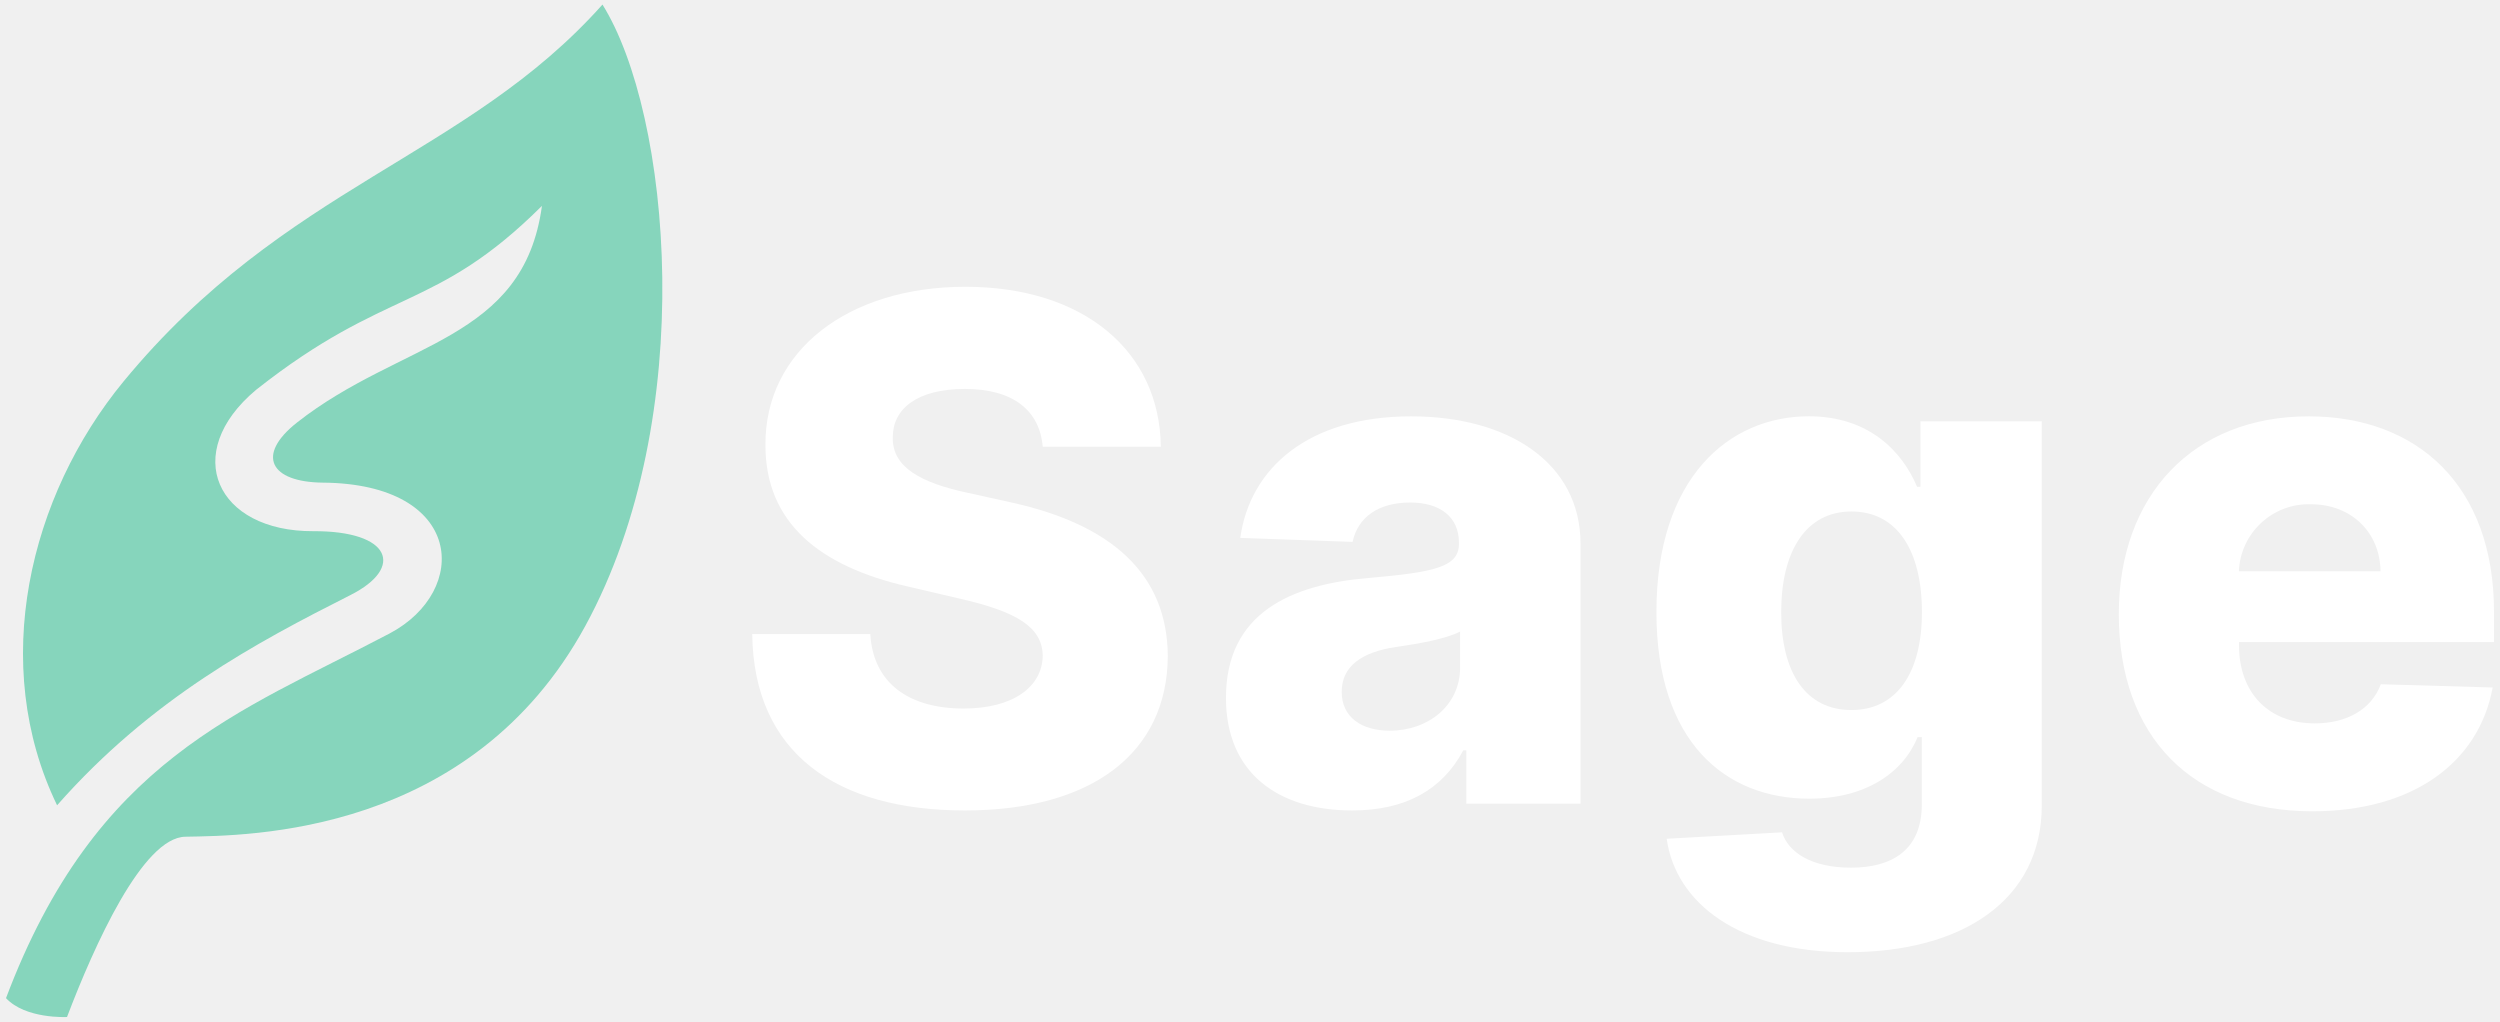
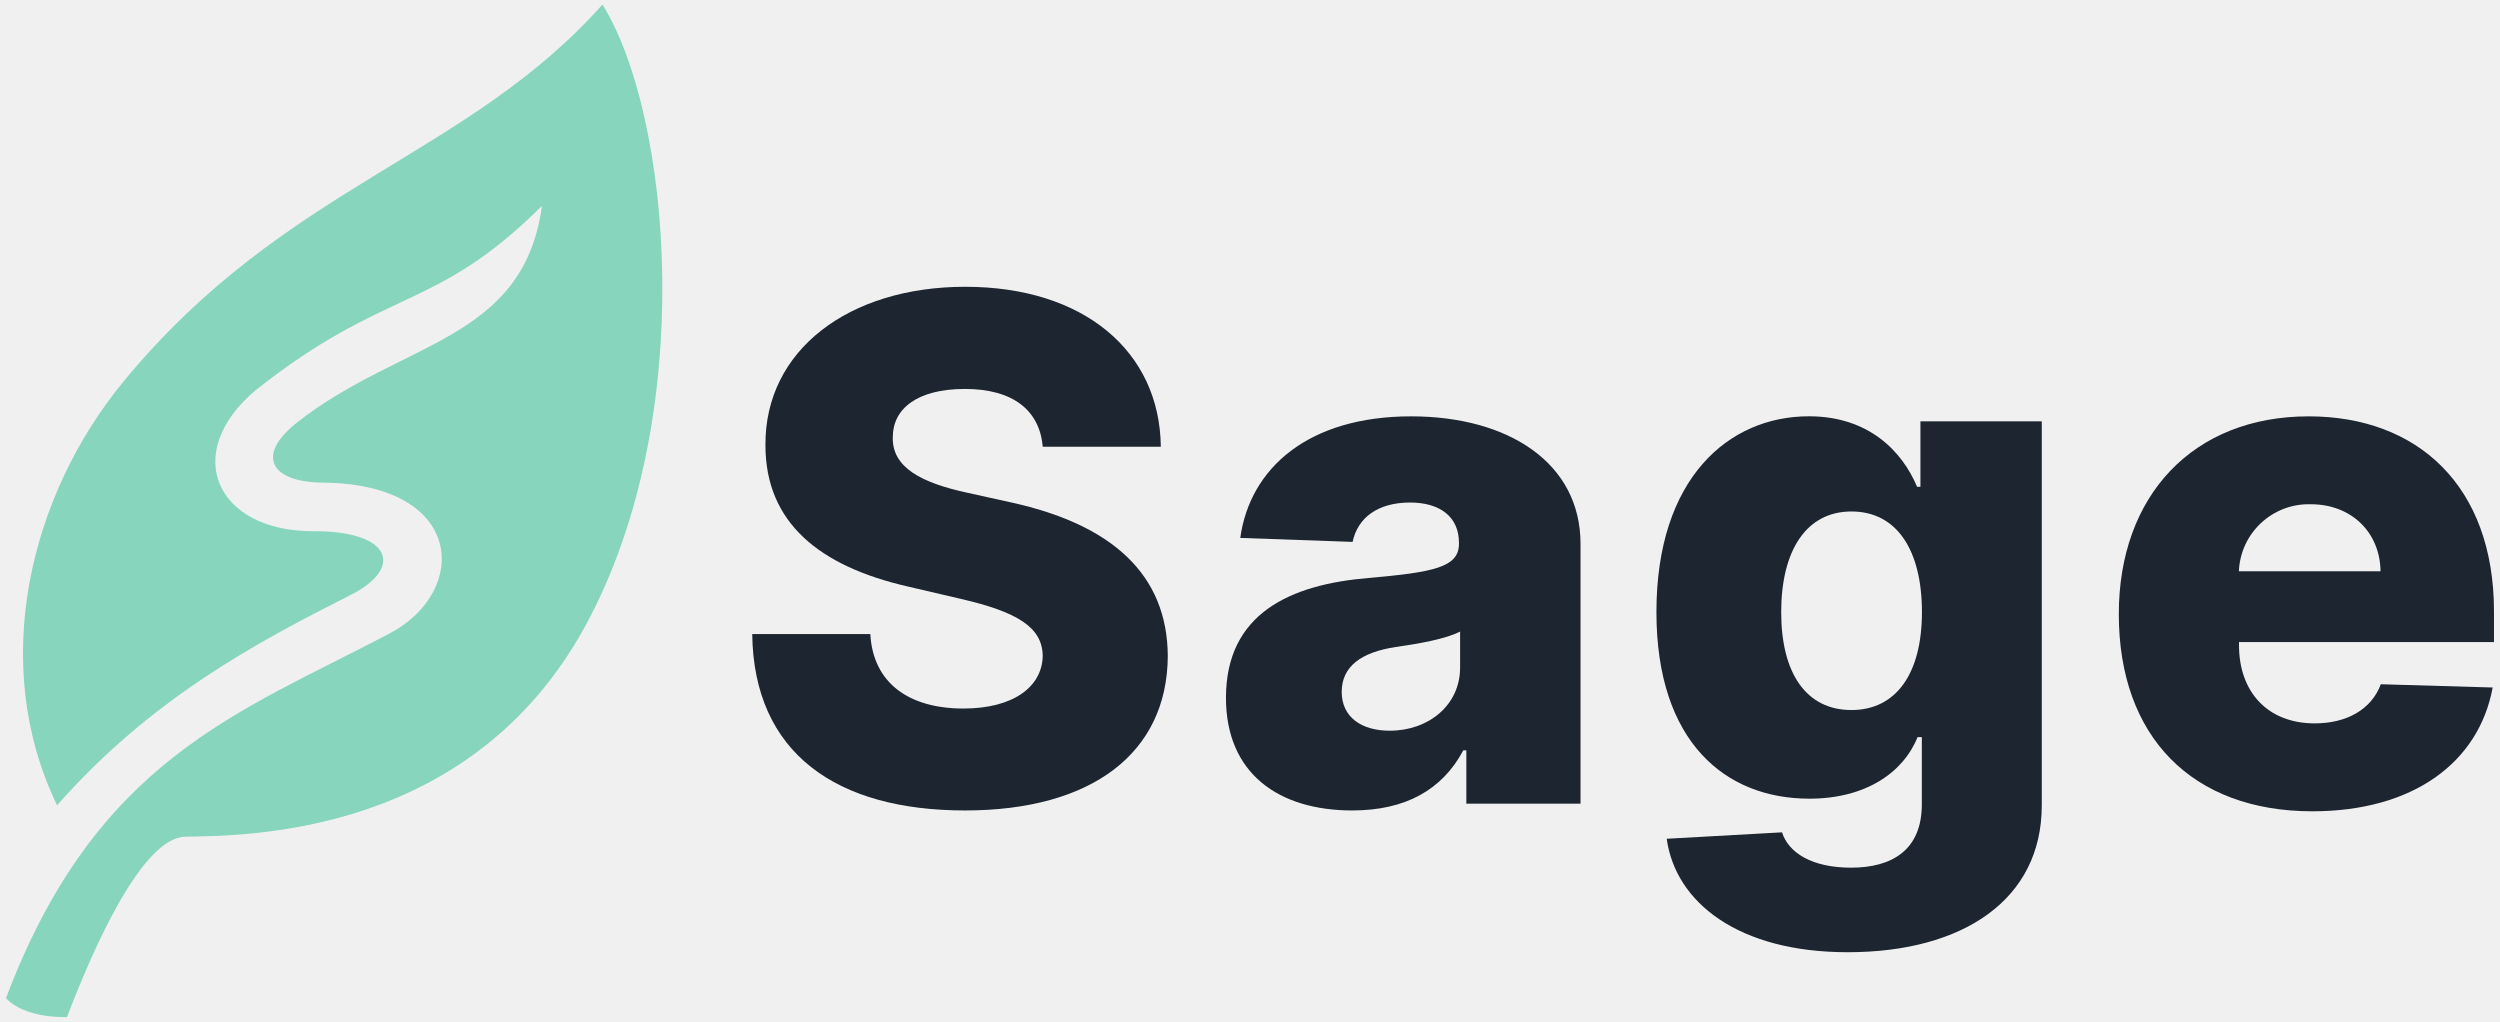
<svg xmlns="http://www.w3.org/2000/svg" viewBox="0 0 416 170">
  <path d="m100.25.76c-22.73 25.49-52.79 30.06-79.67 62.69-15.73 19.09-22.43 47.11-11.08 70.55 15.69-17.81 33.26-27.12 48.85-35 9-4.56 6.71-10.68-6.21-10.61-16.14.07-22.14-12.97-9.53-23.52 21.85-17.26 29.73-12.87 47.57-30.61-3.07 22.59-23.41 22.4-40.76 36.05-6.89 5.43-4.46 9.91 4.27 10 23.57.18 24.56 18 11.14 25.1-25.15 13.24-48.83 20.9-63.83 60.68 3.26 3.51 10.15 3.14 10.15 3.14 4.57-12 12.6-29.87 19.69-30 10.49-.19 47.54-.2 66.56-35.08s14.17-85.32 2.85-103.39z" fill="#86d5bc" />
-   <g fill="#fff">
+   <g fill="#1c2530">
    <path d="m173.51 74.34h19.65c-.17-15.88-12.81-26.62-32.54-26.62-19.4 0-33.37 10.57-33.25 26.37 0 12.89 9 20.14 23.67 23.5l8.87 2.07c9.33 2.16 13.52 4.69 13.6 9.46-.08 5.18-4.93 8.78-13.18 8.78-9.08 0-15.05-4.22-15.51-12.39h-19.65c.25 19.86 14.06 29.35 35.4 29.35 21.15 0 33.67-9.58 33.75-25.7-.08-13.56-9.25-21.85-26-25.54l-7.32-1.62c-7.71-1.66-12.6-4.23-12.44-9.28 0-4.65 4-8 12-8s12.44 3.56 12.95 9.62z" />
    <path d="m225 134.86c8.87 0 15-3.44 18.49-10h.51v8.87h19v-43.23c0-13.47-12-21.22-28.19-21.22-17.12 0-26.82 8.62-28.43 20.23l18.69.66c.87-4.06 4.23-6.55 9.58-6.55 5 0 8.12 2.41 8.12 6.68v.2c0 3.9-4.23 4.73-15.09 5.68-12.86 1.08-23.68 5.82-23.68 19.94 0 12.6 8.79 18.74 21 18.74zm6.26-13.27c-4.69 0-8-2.24-8-6.46s3.23-6.6 9-7.47c3.77-.53 8.42-1.36 10.7-2.57v6.06c-.03 6.21-5.26 10.44-11.72 10.44z" />
    <path d="m307.45 158.45c19.2 0 32.3-8.75 32.3-24.42v-63.92h-20.19v10.89h-.56c-2.45-5.85-8-11.73-18-11.73-13.31 0-25.37 10.24-25.37 32.58 0 21.64 11.48 31.05 25.45 31.05 9.37 0 15.63-4.35 18-10.24h.71v11.19c0 7.63-5 10.53-11.78 10.53-6.51 0-10.4-2.48-11.48-5.88l-19.19 1.07c1.47 10.63 11.96 18.88 30.11 18.88zm.63-40.3c-7.51 0-11.69-6.09-11.69-16.29s4.14-16.75 11.69-16.75 11.73 6.43 11.73 16.75-4.36 16.29-11.73 16.29z" />
    <path d="m384.78 135c16.71 0 27.69-8.08 30-20.6l-18.61-.54c-1.58 4.23-5.72 6.51-11 6.51-7.79 0-12.6-5.18-12.6-13v-.53h42.43v-5.06c0-21-12.77-32.5-30.84-32.5-19.24 0-31.59 13.18-31.59 32.91 0 20.4 12.19 32.81 32.21 32.81zm-12.23-39.94a11.63 11.63 0 0 1 12-11.15c6.68 0 11.49 4.64 11.57 11.15z" />
  </g>
</svg>
